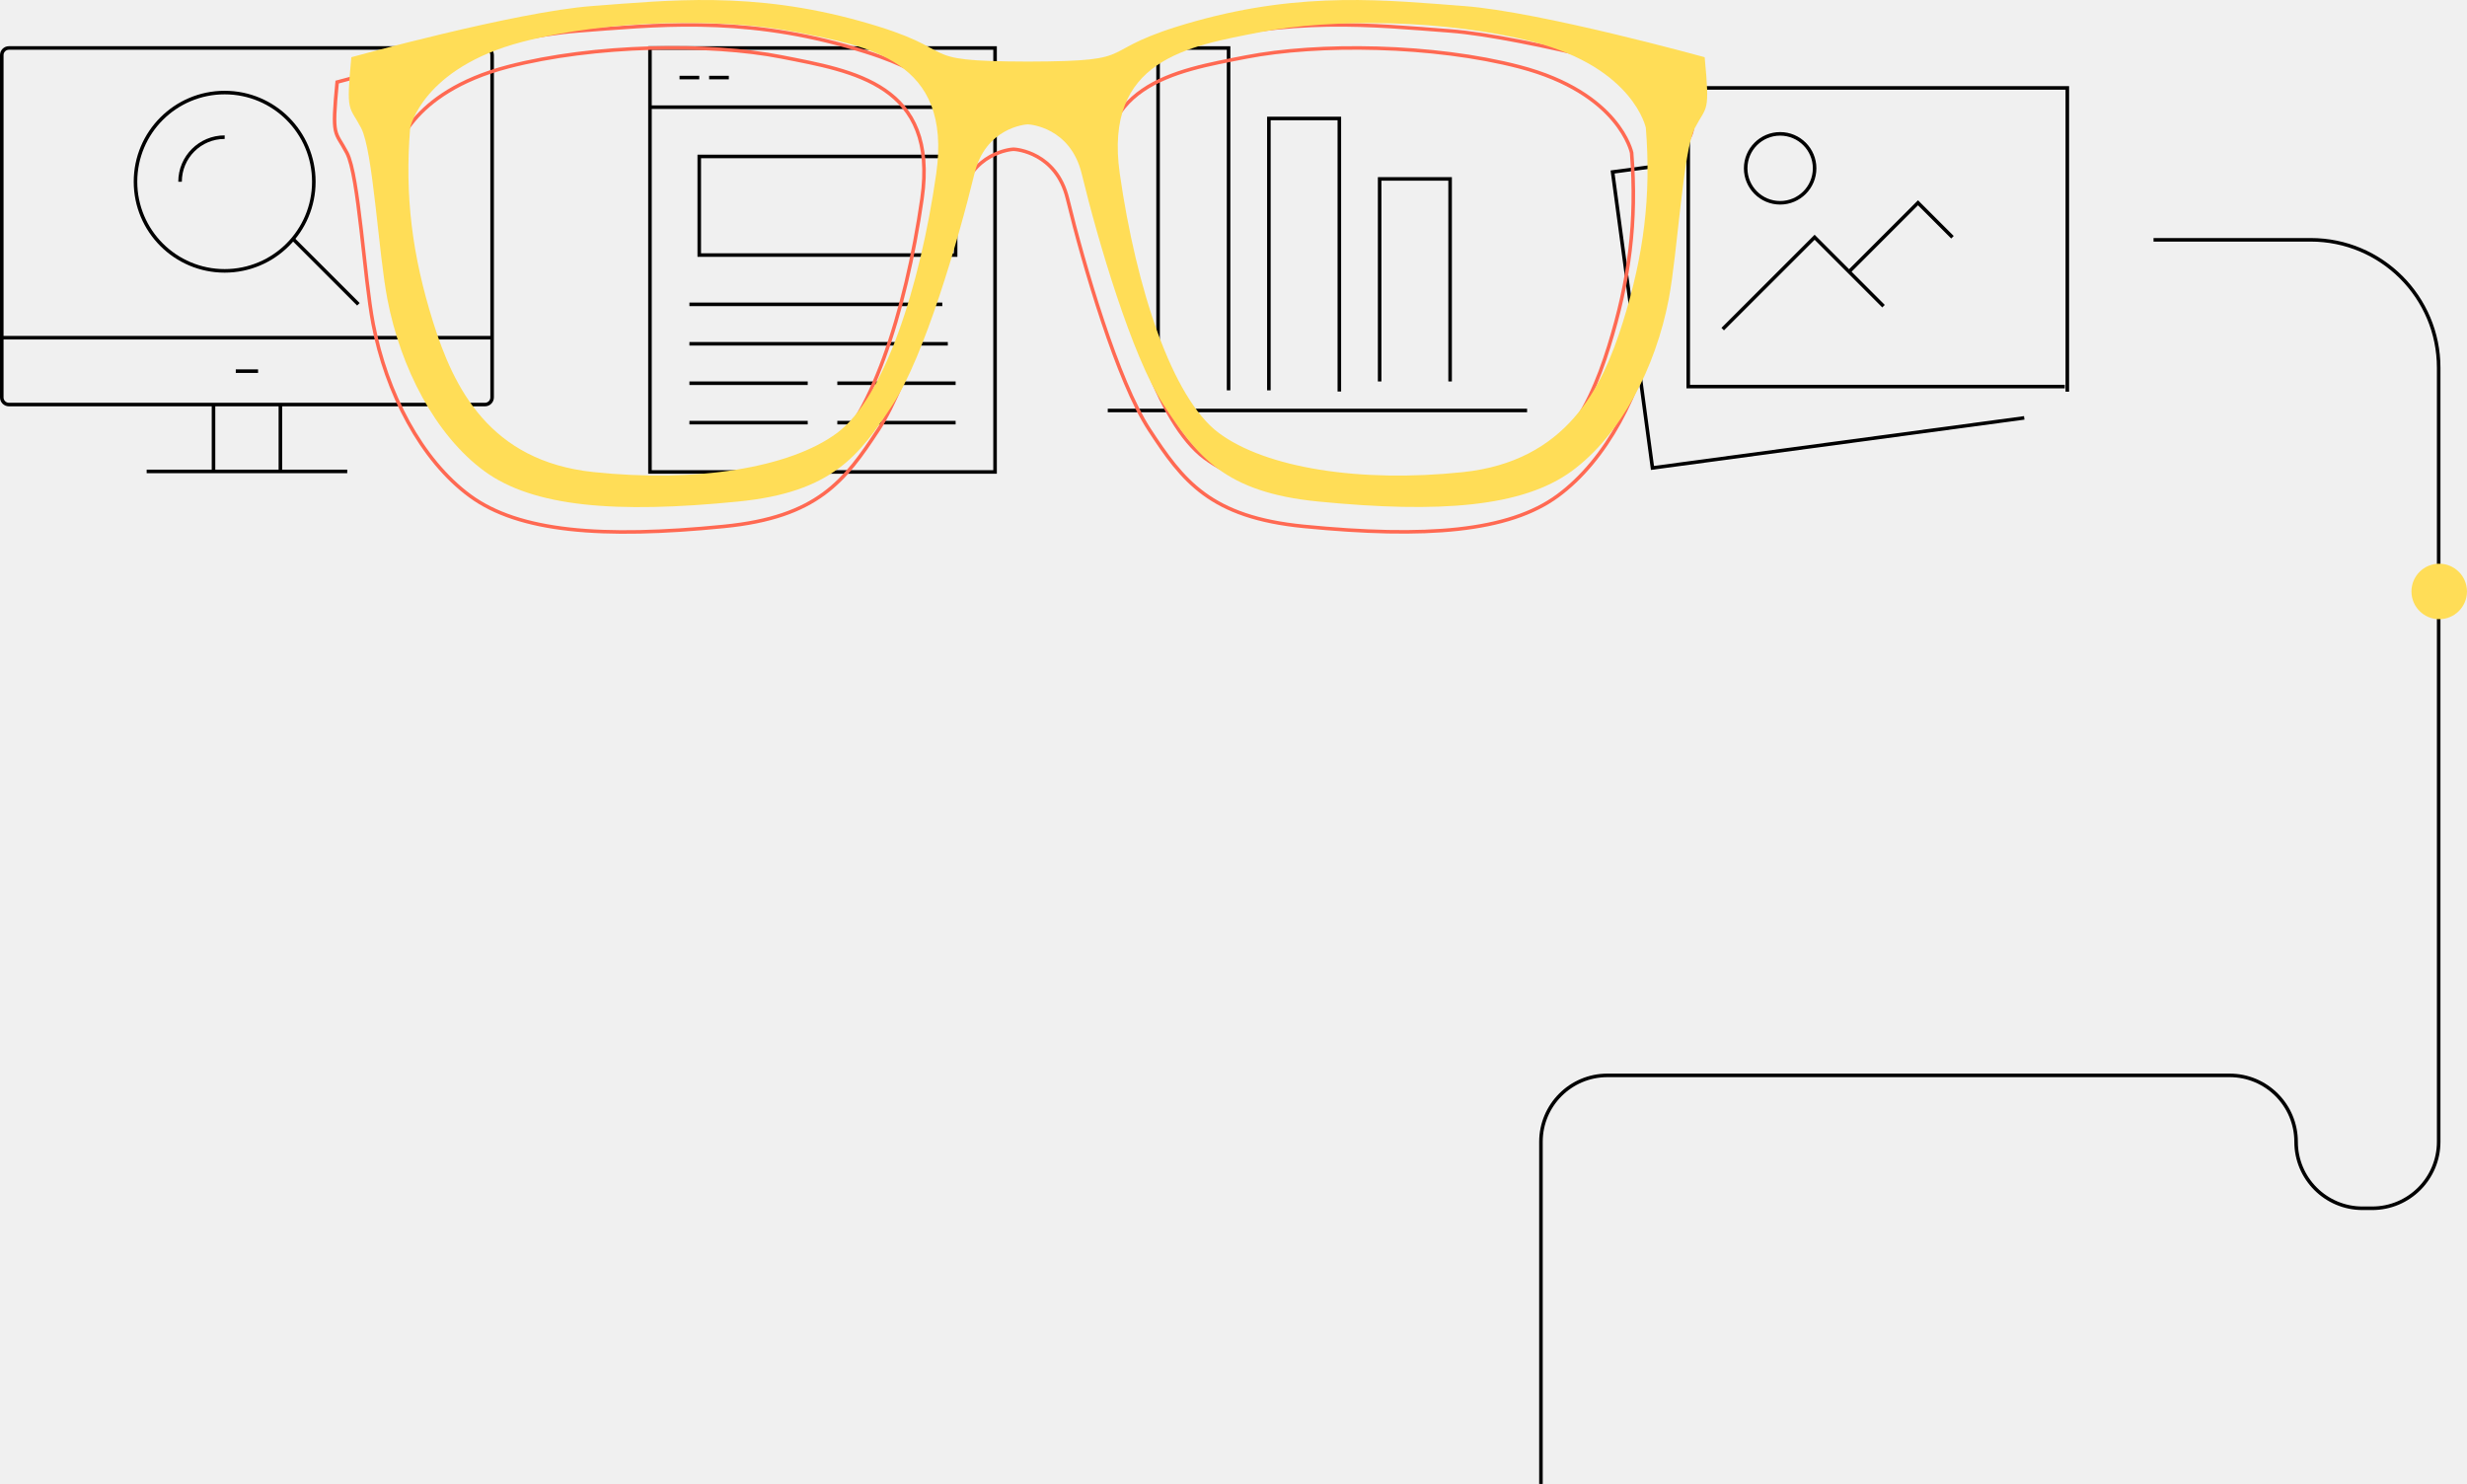
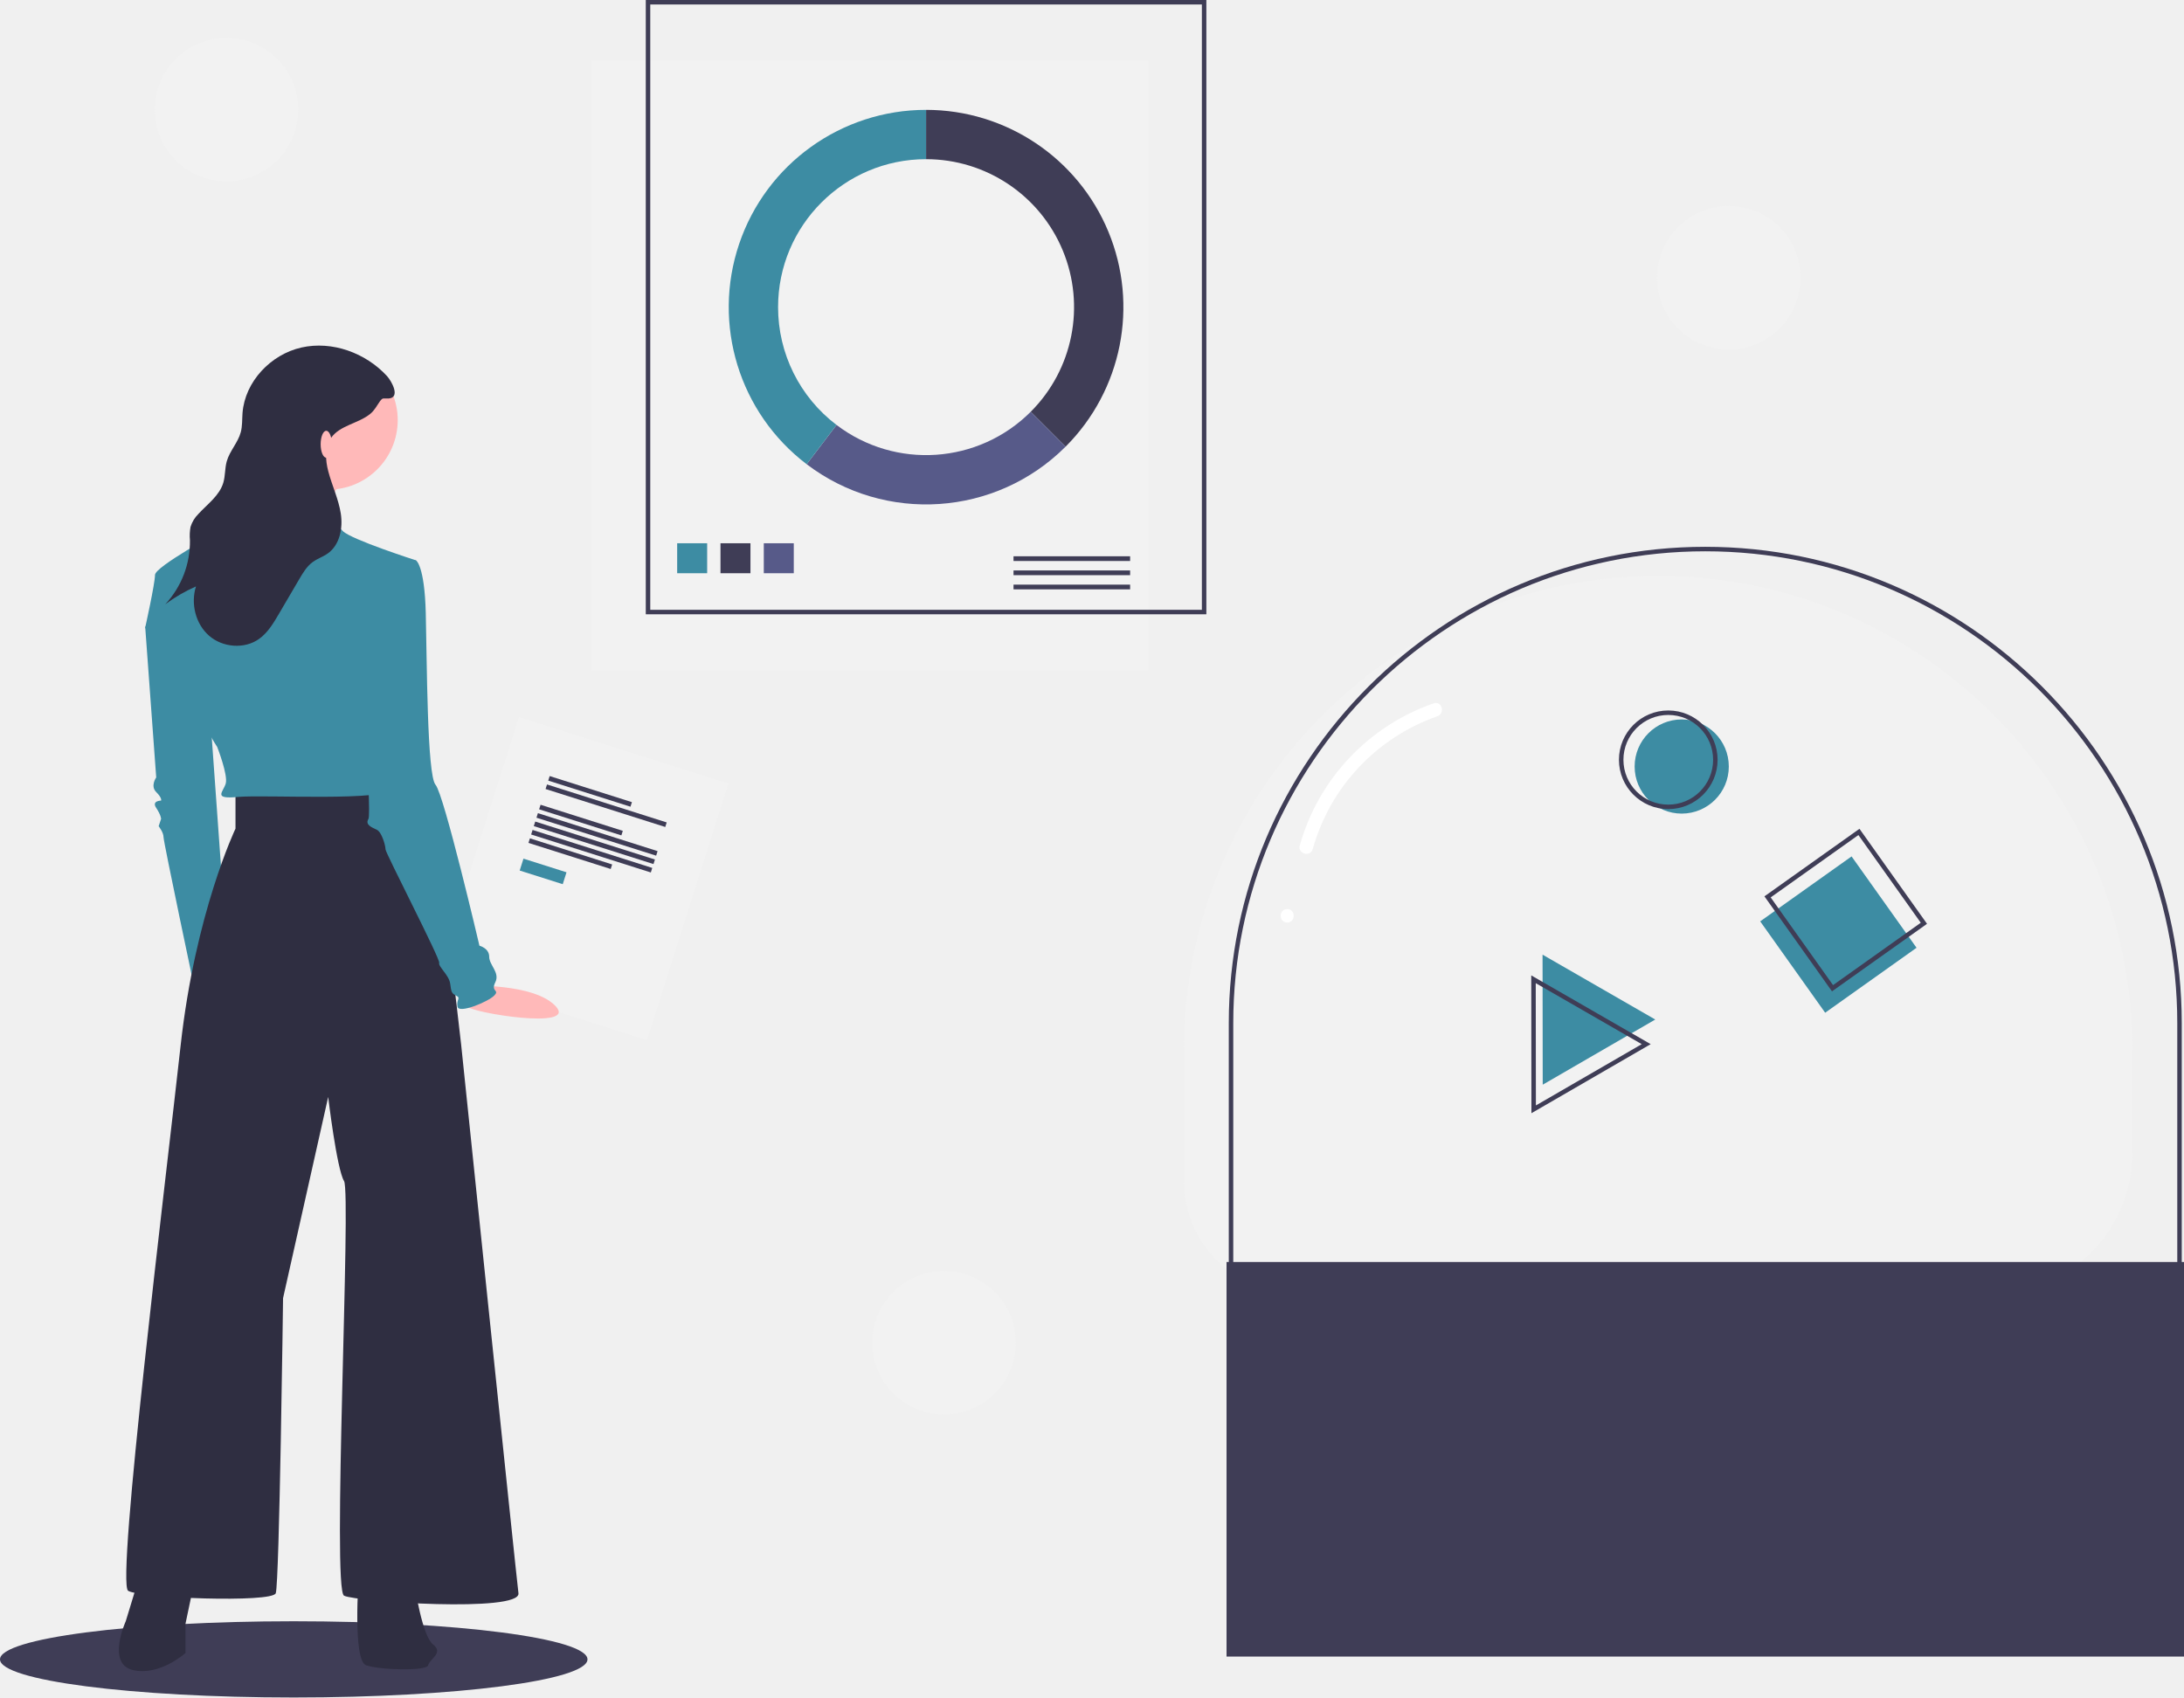
- <svg xmlns="http://www.w3.org/2000/svg" viewBox="0 0 694.21 417.62">
-   <defs>
-     <style>.cls-1,.cls-2{fill:none;stroke-miterlimit:10;}.cls-1{stroke:#000;}.cls-2{stroke:#ff6952;}.cls-3{fill:#ffdd57;}</style>
-   </defs>
-   <g id="Layer_2" data-name="Layer 2">
-     <g id="Layer_1-2" data-name="Layer 1">
-       <polyline class="cls-1" points="408.06 107.35 408.06 50.35 388.23 50.35 388.23 107.35" />
-       <polyline class="cls-1" points="376.89 110.18 376.89 33.34 357.06 33.34 357.06 109.85" />
-       <polyline class="cls-1" points="345.72 109.85 345.72 13.51 325.88 13.51 325.88 109.85" />
-       <line class="cls-1" x1="429.72" y1="115.52" x2="311.72" y2="115.52" />
-       <rect class="cls-1" x="0.5" y="13.51" width="137.98" height="100.35" rx="2" transform="translate(138.98 127.36) rotate(180)" />
-       <line class="cls-1" x1="78.9" y1="132.67" x2="78.9" y2="113.86" />
-       <line class="cls-1" x1="60.08" y1="113.86" x2="60.08" y2="132.67" />
-       <line class="cls-1" x1="97.71" y1="132.67" x2="41.27" y2="132.67" />
-       <line class="cls-1" x1="138.48" y1="95.04" x2="0.5" y2="95.04" />
-       <line class="cls-1" x1="72.62" y1="104.45" x2="66.35" y2="104.45" />
-       <circle class="cls-1" cx="63.22" cy="51.14" r="25.09" />
-       <path class="cls-1" d="M50.67,51.14A12.54,12.54,0,0,1,63.22,38.6" />
-       <line class="cls-1" x1="82.45" y1="67.24" x2="100.85" y2="85.63" />
-       <polyline class="cls-1" points="280.01 102.3 280.01 132.82 182.9 132.82 182.9 13.51 280.01 13.51 280.01 108.48" />
-       <line class="cls-1" x1="182.9" y1="30.16" x2="280.01" y2="30.16" />
-       <line class="cls-1" x1="191.22" y1="21.83" x2="196.77" y2="21.83" />
-       <line class="cls-1" x1="199.55" y1="21.83" x2="205.09" y2="21.83" />
-       <rect class="cls-1" x="196.77" y="44.03" width="72.14" height="27.75" />
-       <line class="cls-1" x1="194" y1="85.65" x2="265.16" y2="85.65" />
-       <line class="cls-1" x1="194" y1="96.75" x2="266.71" y2="96.75" />
-       <line class="cls-1" x1="194" y1="107.85" x2="227.29" y2="107.85" />
-       <line class="cls-1" x1="194" y1="118.94" x2="227.29" y2="118.94" />
-       <line class="cls-1" x1="235.62" y1="107.85" x2="268.91" y2="107.85" />
-       <line class="cls-1" x1="235.62" y1="118.94" x2="268.91" y2="118.94" />
-       <polyline class="cls-1" points="581.02 108.79 475.07 108.79 475.07 24.74 581.74 24.74 581.74 110.23" />
-       <polyline class="cls-1" points="468.78 46.38 453.78 48.4 465 131.69 569.62 117.6" />
-       <polyline class="cls-1" points="484.77 92.62 510.63 66.77 530.02 86.16" />
-       <polyline class="cls-1" points="520.33 76.46 539.72 57.07 549.42 66.77" />
-       <circle class="cls-1" cx="500.93" cy="47.37" r="9.7" />
-       <path class="cls-2" d="M475.69,23.1S429.41,10.3,408,8.7,362.9,4.41,332.26,13c-30.2,8.45-13,11.25-47,11.33-34-.08-16.78-2.88-47-11.33C207.65,4.41,184.05,7.1,162.6,8.7S94.87,23.1,94.87,23.1c-1.54,16-.62,13.49,2.75,19.92S102.47,78,105,91.14c3.68,19.31,13.49,38.31,27.28,48.43s37.08,12,71.41,8.58c26.37-2.59,34.05-12.8,43.52-27.28,8.82-13.48,18.39-46,23-65C273.31,43,284.47,42,285.21,42s12,.91,15.17,13.86c4.6,19,14.17,51.49,23,65,9.46,14.48,17.14,24.69,43.52,27.28,34.32,3.37,57.62,1.53,71.41-8.58s23.6-29.12,27.28-48.43c2.5-13.17,4-41.68,7.35-48.12S477.22,39.11,475.69,23.1ZM259.45,55.9c-4.6,32.18-14.71,63.13-27.89,72.94s-39.54,14.1-68.65,11-39.23-23.6-45.06-42.29-8-35.25-6.43-54.56c0,0,3.37-16.85,31.56-24.21,24.2-6.31,56.7-6.74,76.93-2.76S264.05,23.72,259.45,55.9ZM452.7,97.58c-5.82,18.69-15.93,39.23-45.05,42.29s-55.47-1.22-68.65-11S315.71,88.08,311.11,55.9,330.42,20,350.64,16.05s52.74-3.55,76.93,2.76C455.77,26.17,459.14,43,459.14,43,460.67,62.33,458.53,78.88,452.7,97.58Z" />
-       <path class="cls-3" d="M479.69,16.1S433.41,3.3,412,1.7,366.9-2.59,336.26,6c-30.2,8.45-13,11.25-47,11.33-34-.08-16.78-2.88-47-11.33C211.65-2.59,188.05.1,166.6,1.7S98.87,16.1,98.87,16.1c-1.54,16-.62,13.49,2.75,19.92S106.47,71,109,84.14c3.68,19.31,13.49,38.31,27.28,48.43s37.08,12,71.41,8.58c26.37-2.59,34.05-12.8,43.52-27.28,8.82-13.48,18.39-46,23-65C277.31,36,288.47,35,289.21,35s12,.91,15.17,13.86c4.6,19,14.17,51.49,23,65,9.46,14.48,17.14,24.69,43.52,27.28,34.32,3.37,57.62,1.53,71.41-8.58s23.6-29.12,27.28-48.43c2.5-13.17,4-41.68,7.35-48.12S481.22,32.11,479.69,16.1ZM263.45,48.9c-4.6,32.18-14.71,63.13-27.89,72.94s-39.54,14.1-68.65,11-39.23-23.6-45.06-42.29-8-35.25-6.43-54.56c0,0,3.37-16.85,31.56-24.21,24.2-6.31,56.7-6.74,76.93-2.76S268.05,16.72,263.45,48.9ZM456.7,90.58c-5.82,18.69-15.93,39.23-45.05,42.29s-55.47-1.22-68.65-11S319.71,81.08,315.11,48.9,334.42,13,354.64,9.05s52.74-3.55,76.93,2.76C459.77,19.17,463.14,36,463.14,36,464.67,55.33,462.53,71.88,456.7,90.58Z" />
-       <path class="cls-1" d="M606,67.49h44.24a36,36,0,0,1,36,36V321.34a18.71,18.71,0,0,1-18.7,18.7h-2.72a18.7,18.7,0,0,1-18.7-18.7h0a18.7,18.7,0,0,0-18.7-18.7H452.32a18.7,18.7,0,0,0-18.7,18.7v96.28" />
-       <circle class="cls-3" cx="686.39" cy="166.45" r="7.81" />
-     </g>
-   </g>
+ <svg xmlns="http://www.w3.org/2000/svg" id="ad0c1ec4-bb95-45b0-bb15-db7da0a16091" data-name="Layer 1" width="974" height="757.15" viewBox="0 0 974 757.15">
+   <rect x="264" y="27" width="248" height="272" fill="#f2f2f2" />
+   <rect x="289" y="1" width="248" height="272" fill="none" stroke="#3f3d56" stroke-miterlimit="10" stroke-width="2" />
+   <rect x="302" y="242.314" width="13.371" height="13.371" fill="#3d8ca3" />
+   <rect x="321.314" y="242.314" width="13.371" height="13.371" fill="#3f3d56" />
+   <rect x="340.629" y="242.314" width="13.371" height="13.371" fill="#575a89" />
+   <rect x="452" y="248.122" width="52" height="2.108" fill="#3f3d56" />
+   <rect x="452" y="254.446" width="52" height="2.108" fill="#3f3d56" />
+   <rect x="452" y="260.77" width="52" height="2.108" fill="#3f3d56" />
+   <path d="M526,119.925v22A66,66,0,0,1,572.669,254.594l15.556,15.556A88,88,0,0,0,526,119.925Z" transform="translate(-113 -70.92483)" fill="#3f3d56" />
+   <path d="M588.225,270.15,572.669,254.594a65.983,65.983,0,0,1-86.6,5.872L472.753,277.986a87.998,87.998,0,0,0,115.472-7.836Z" transform="translate(-113 -70.92483)" fill="#575a89" />
+   <path d="M460,207.925a66,66,0,0,1,66-66v-22A87.999,87.999,0,0,0,472.753,277.986l13.316-17.521A65.885,65.885,0,0,1,460,207.925Z" transform="translate(-113 -70.92483)" fill="#3d8ca3" />
+   <path d="M691.122,647.825A50.122,50.122,0,0,1,641,597.703V539.325c0-116.808,94.692-211.5,211.5-211.5h0C969.308,327.825,1064,422.517,1064,539.325v45.894a62.606,62.606,0,0,1-62.606,62.606" transform="translate(-113 -70.92483)" fill="#f2f2f2" />
+   <path d="M1022.394,710.825v-2A61.676,61.676,0,0,0,1084,647.219V527.325c0-116.07-94.43-210.5-210.5-210.5S663,411.255,663,527.325V659.703a49.178,49.178,0,0,0,49.122,49.122v2A51.18,51.18,0,0,1,661,659.703V527.325c0-117.173,95.327-212.5,212.5-212.5s212.5,95.327,212.5,212.5V647.219A63.679,63.679,0,0,1,1022.394,710.825Z" transform="translate(-113 -70.92483)" fill="#3f3d56" />
+   <rect x="547" y="562.9" width="427" height="176" fill="#3f3d56" />
+   <rect x="907.86" y="462.785" width="50" height="50" transform="matrix(0.81503, -0.57942, 0.57942, 0.81503, -223.0811, 559.8143)" fill="#3d8ca3" />
+   <rect x="911.14" y="451.865" width="50" height="50" transform="matrix(0.81503, -0.57942, 0.57942, 0.81503, -216.1473, 559.6946)" fill="none" stroke="#3f3d56" stroke-miterlimit="10" stroke-width="2" />
+   <circle cx="750" cy="341.9" r="21" fill="#3d8ca3" />
+   <circle cx="744" cy="338.9" r="21" fill="none" stroke="#3f3d56" stroke-miterlimit="10" stroke-width="2" />
+   <polygon points="687.934 425.82 713.068 440.287 738.201 454.754 713.105 469.287 688.01 483.82 687.972 454.82 687.934 425.82" fill="#3d8ca3" />
+   <polygon points="683.895 436.803 709.028 451.271 734.162 465.738 709.066 480.271 683.97 494.803 683.932 465.803 683.895 436.803" fill="none" stroke="#3f3d56" stroke-miterlimit="10" stroke-width="2" />
+   <path d="M698.435,449.649a87.839,87.839,0,0,1,55.558-59.227c3.63-1.248,2.071-7.046-1.595-5.786a94.081,94.081,0,0,0-59.748,63.417c-1.03,3.727,4.757,5.318,5.786,1.595Z" transform="translate(-113 -70.92483)" fill="#fff" />
+   <path d="M687.055,482.416c3.861,0,3.867-6,0-6-3.861,0-3.867,6,0,6Z" transform="translate(-113 -70.92483)" fill="#fff" />
+   <rect x="324" y="402.825" width="98" height="120" transform="translate(44.45 -162.0621) rotate(17.60473)" fill="#f2f2f2" />
+   <rect x="356.916" y="422.852" width="38.48" height="2.129" transform="translate(32.82986 -164.8387) rotate(17.60473)" fill="#3f3d56" />
+   <rect x="355.317" y="429.247" width="56" height="2.129" transform="translate(35.09951 -166.7051) rotate(17.60473)" fill="#3f3d56" />
+   <rect x="352.855" y="435.65" width="38.48" height="2.129" transform="translate(36.51042 -163.0111) rotate(17.60473)" fill="#3f3d56" />
+   <rect x="348.1" y="450.633" width="38.48" height="2.129" transform="translate(40.81938 -160.8714) rotate(17.60473)" fill="#3f3d56" />
+   <rect x="351.256" y="442.045" width="56" height="2.129" transform="translate(38.78007 -164.8775) rotate(17.60473)" fill="#3f3d56" />
+   <rect x="350.067" y="445.791" width="56" height="2.129" transform="translate(39.85731 -164.3426) rotate(17.60473)" fill="#3f3d56" />
+   <rect x="348.879" y="449.537" width="56" height="2.129" transform="translate(40.93455 -163.8077) rotate(17.60473)" fill="#3f3d56" />
+   <rect x="345.138" y="456.832" width="20.14" height="5.567" transform="translate(42.64587 -156.8312) rotate(17.60473)" fill="#3d8ca3" />
+   <ellipse cx="131" cy="740.15" rx="131" ry="17" fill="#3f3d56" />
+   <path d="M182.123,340.451l-4.352,10.335,4.895,66.905s-2.72,3.808,0,6.527,2.176,3.808,2.176,3.808-4.352,0-2.176,3.264,2.176,4.895,2.176,4.895l-1.088,3.264s2.176,2.72,2.176,4.895S200.073,513.424,200.073,513.424l13.598-26.653-7.615-106.068Z" transform="translate(-113 -70.92483)" fill="#3d8ca3" />
+   <path d="M321.758,510.587s29.699-1.2,39.168,9.277-37.202,2.897-39.842-.054S321.758,510.587,321.758,510.587Z" transform="translate(-113 -70.92483)" fill="#ffb9b9" />
+   <path d="M175.052,774.515l-5.983,19.582s-8.703,19.038,3.264,21.758,23.389-7.615,23.389-7.615V795.185l4.352-20.67Z" transform="translate(-113 -70.92483)" fill="#2f2e41" />
+   <path d="M272.961,774.515s-2.72,36.988,3.264,39.164,27.197,2.72,27.741,0,7.071-5.439,2.176-9.247-8.159-26.109-8.159-26.109Z" transform="translate(-113 -70.92483)" fill="#2f2e41" />
+   <path d="M218.023,424.218V440.536s-17.95,37.532-24.477,96.821S164.717,777.235,170.156,780.499s64.185,5.439,65.817,1.088S239.237,649.953,239.237,649.953l20.126-89.75s3.808,32.092,7.071,37.532-5.439,182.22,0,184.94,78.871,7.615,77.783-1.088-25.565-244.773-25.565-244.773S306.142,425.306,302.334,424.218s-38.62-2.176-44.059-1.088S218.023,424.218,218.023,424.218Z" transform="translate(-113 -70.92483)" fill="#2f2e41" />
+   <circle cx="146.363" cy="187.391" r="31.005" fill="#ffb9b9" />
+   <path d="M265.89,284.425s-15.774,24.477-11.967,31.005-40.252-6.527-40.252-6.527,26.653-32.636,26.109-36.444S265.89,284.425,265.89,284.425Z" transform="translate(-113 -70.92483)" fill="#ffb9b9" />
+   <path d="M298.526,320.869s-28.829-9.247-32.636-13.055a52.318,52.318,0,0,1-6.527-8.159s-34.812-4.895-35.9-4.895-9.247,9.791-11.423,11.967-29.917,16.862-29.917,20.67-4.352,23.389-4.352,23.389,9.791,20.126,15.774,24.477,7.615,3.264,8.159,10.335,8.159,18.494,8.159,18.494,4.895,12.511,3.808,16.318-5.983,7.071,5.439,5.983,67.993,2.176,67.993-3.808-10.879-63.097-10.879-63.097Z" transform="translate(-113 -70.92483)" fill="#3d8ca3" />
+   <path d="M288.192,321.957l10.335-1.088s3.808,2.176,4.352,23.389.544,72.344,4.352,76.696,19.582,71.8,19.582,71.8,4.352,1.088,4.352,4.895,4.895,7.071,2.72,11.423,2.176,3.264-.544,5.983-15.774,8.159-16.318,4.895,1.632-3.808-.544-4.895-2.176-1.632-2.72-5.439-5.439-7.615-4.895-9.247-23.933-48.955-23.933-50.586-1.632-7.615-3.808-8.703-5.439-2.176-3.808-4.895-4.352-84.311-4.352-84.311Z" transform="translate(-113 -70.92483)" fill="#3d8ca3" />
+   <path d="M285.581,238.653c-9.508-10.321-24.438-15.798-38.131-12.729s-25.222,15.226-26.293,29.218c-.219,2.862-.037,5.785-.777,8.559-1.246,4.664-4.952,8.361-6.259,13.009-.875,3.113-.616,6.465-1.543,9.562-1.714,5.724-7.019,9.456-11.062,13.855a14.02,14.02,0,0,0-3.541,5.795,21.852,21.852,0,0,0-.268,5.897,41.057,41.057,0,0,1-11.008,28.642,70.652,70.652,0,0,1,13.698-7.963c-2.404,7.655-.206,16.713,5.843,21.986s15.737,6.091,22.277,1.443c3.885-2.762,6.409-7,8.819-11.113l9.126-15.571c1.651-2.816,3.374-5.715,6.011-7.639,2.096-1.529,4.643-2.342,6.753-3.852,5.322-3.808,6.751-11.261,5.76-17.73s-3.9-12.475-5.568-18.803c-1.32-5.005-1.734-10.741,1.235-14.981,3.941-5.628,12.039-6.346,17.393-10.652,2.016-1.621,2.917-3.593,4.36-5.622,1.333-1.873,1.673-1.202,3.738-1.287C291.816,248.442,287.683,240.935,285.581,238.653Z" transform="translate(-113 -70.92483)" fill="#2f2e41" />
+   <ellipse cx="145.5" cy="198.15" rx="2.5" ry="6" fill="#ffb9b9" />
+   <circle cx="421" cy="598.9" r="32" fill="#f2f2f2" />
+   <circle cx="101" cy="48.9" r="32" fill="#f2f2f2" />
+   <circle cx="771" cy="123.9" r="32" fill="#f2f2f2" />
</svg>
